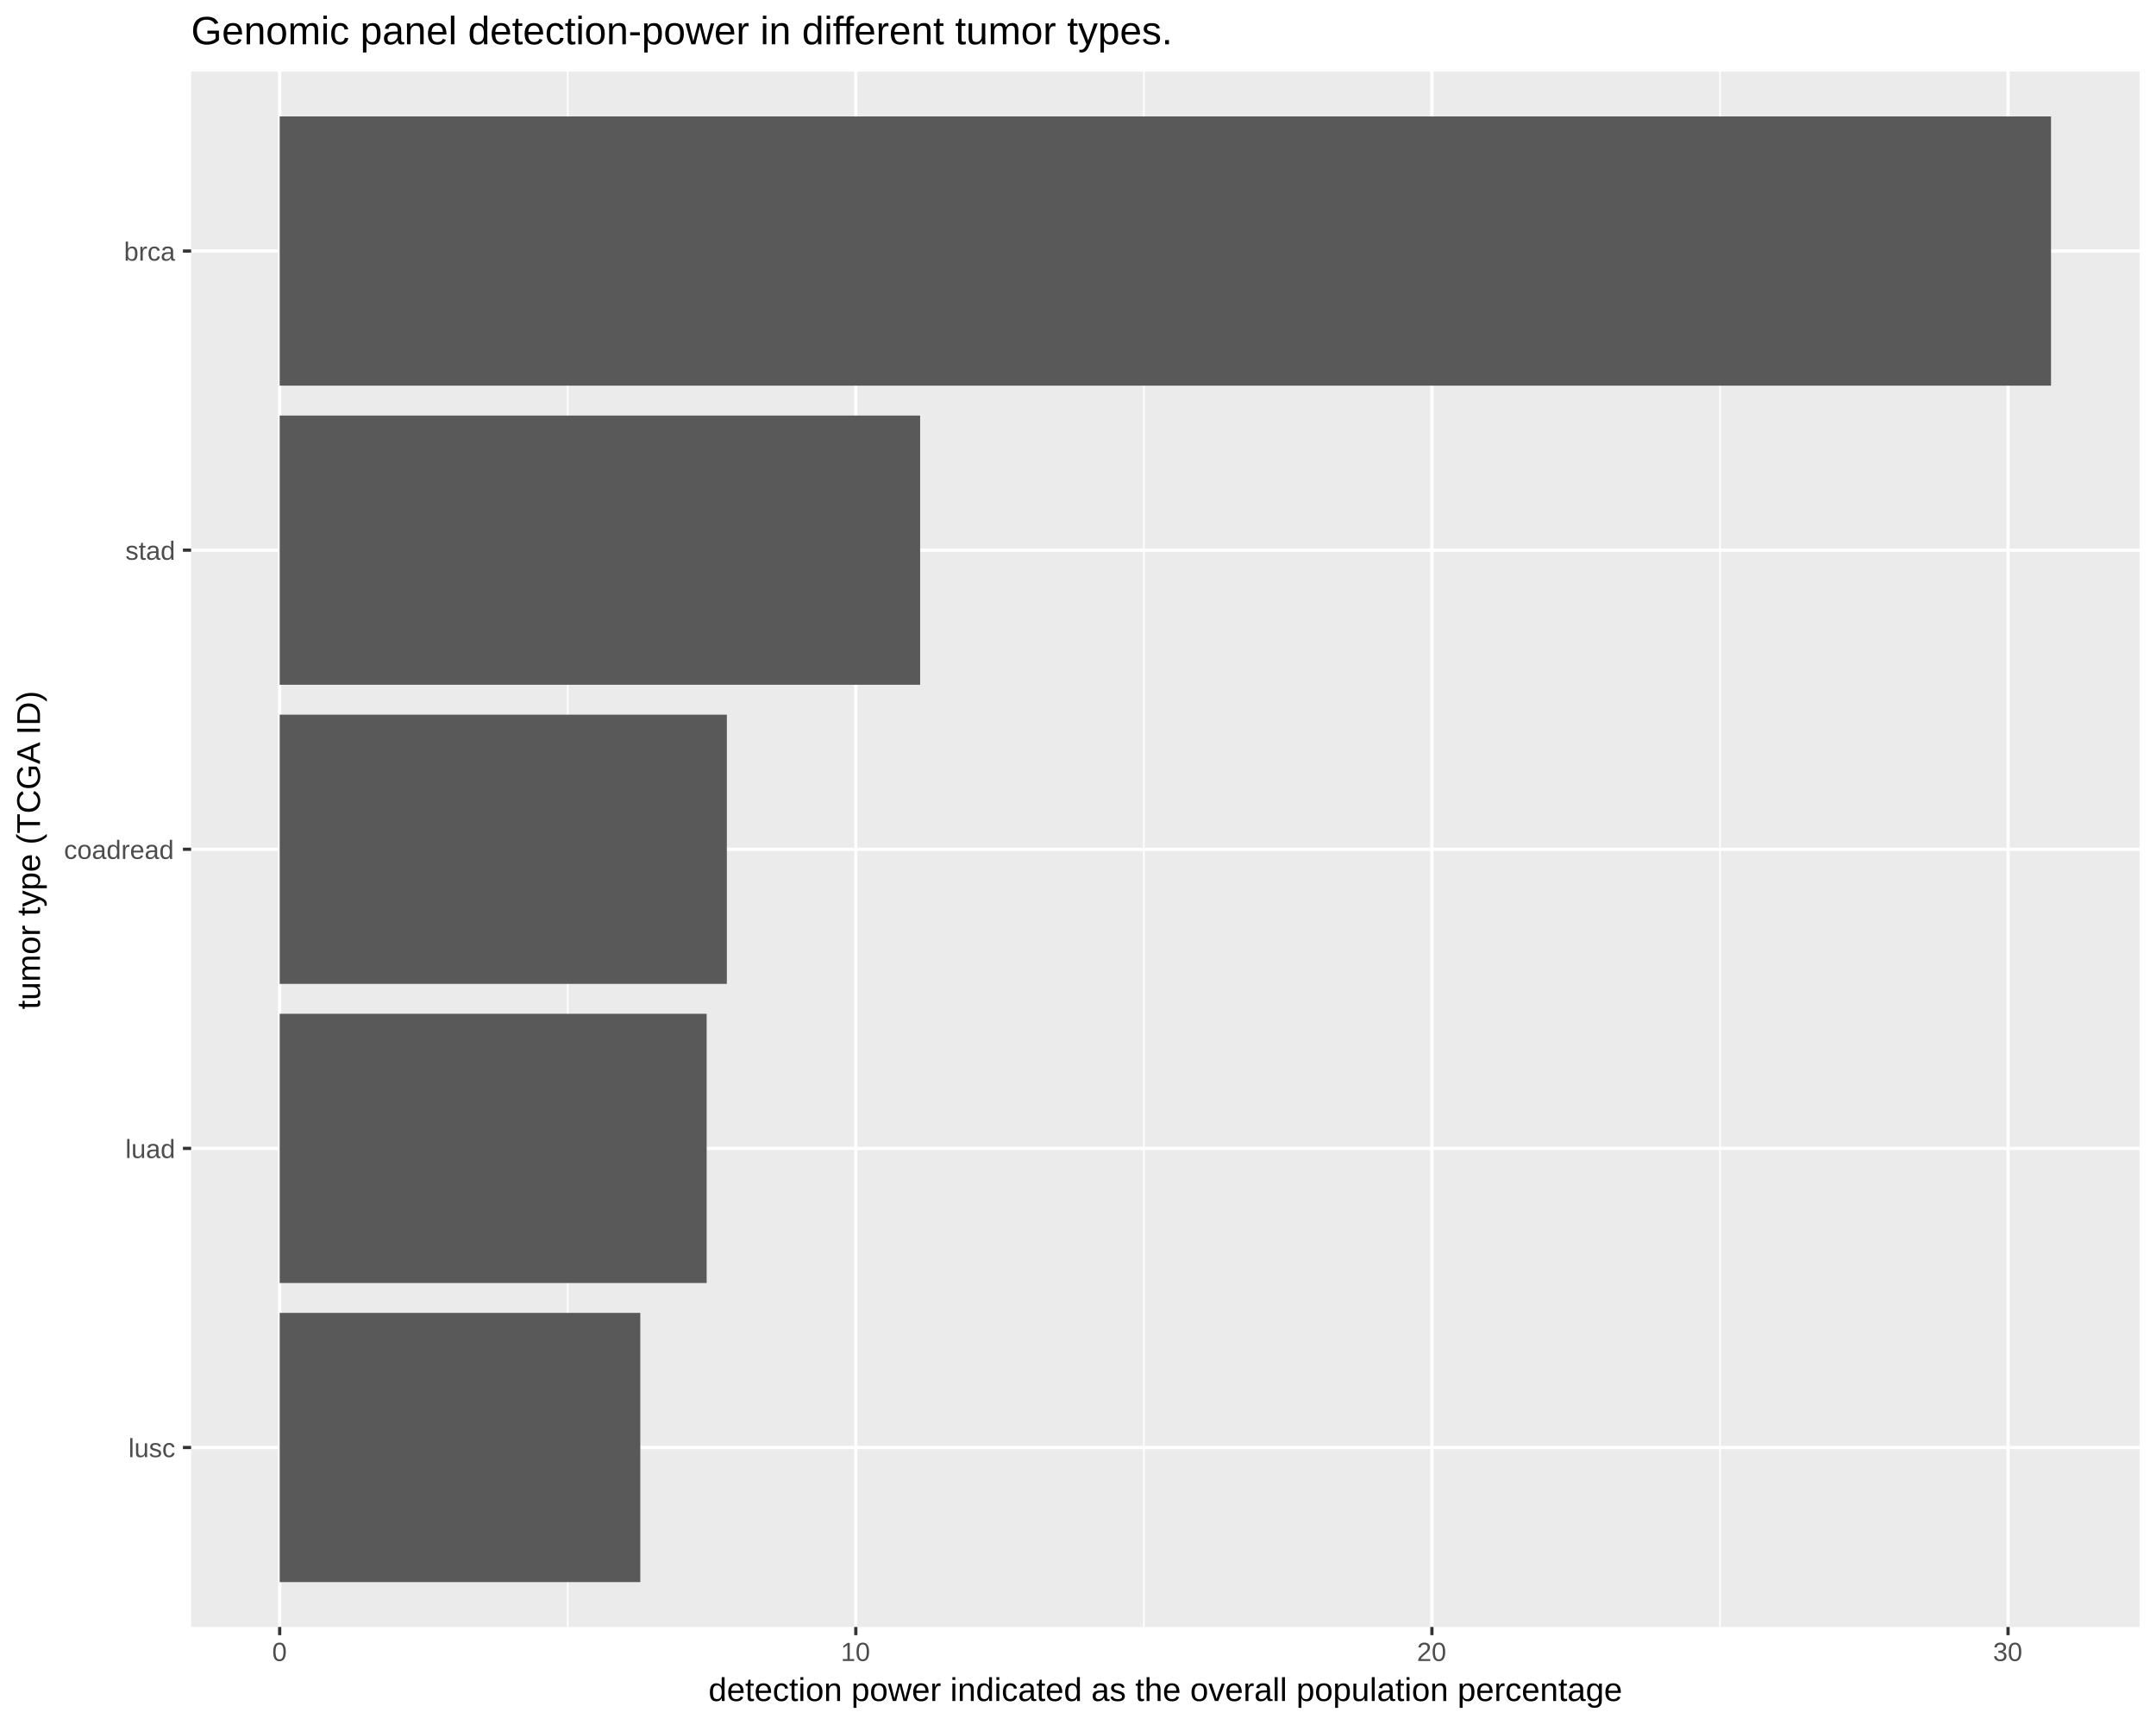
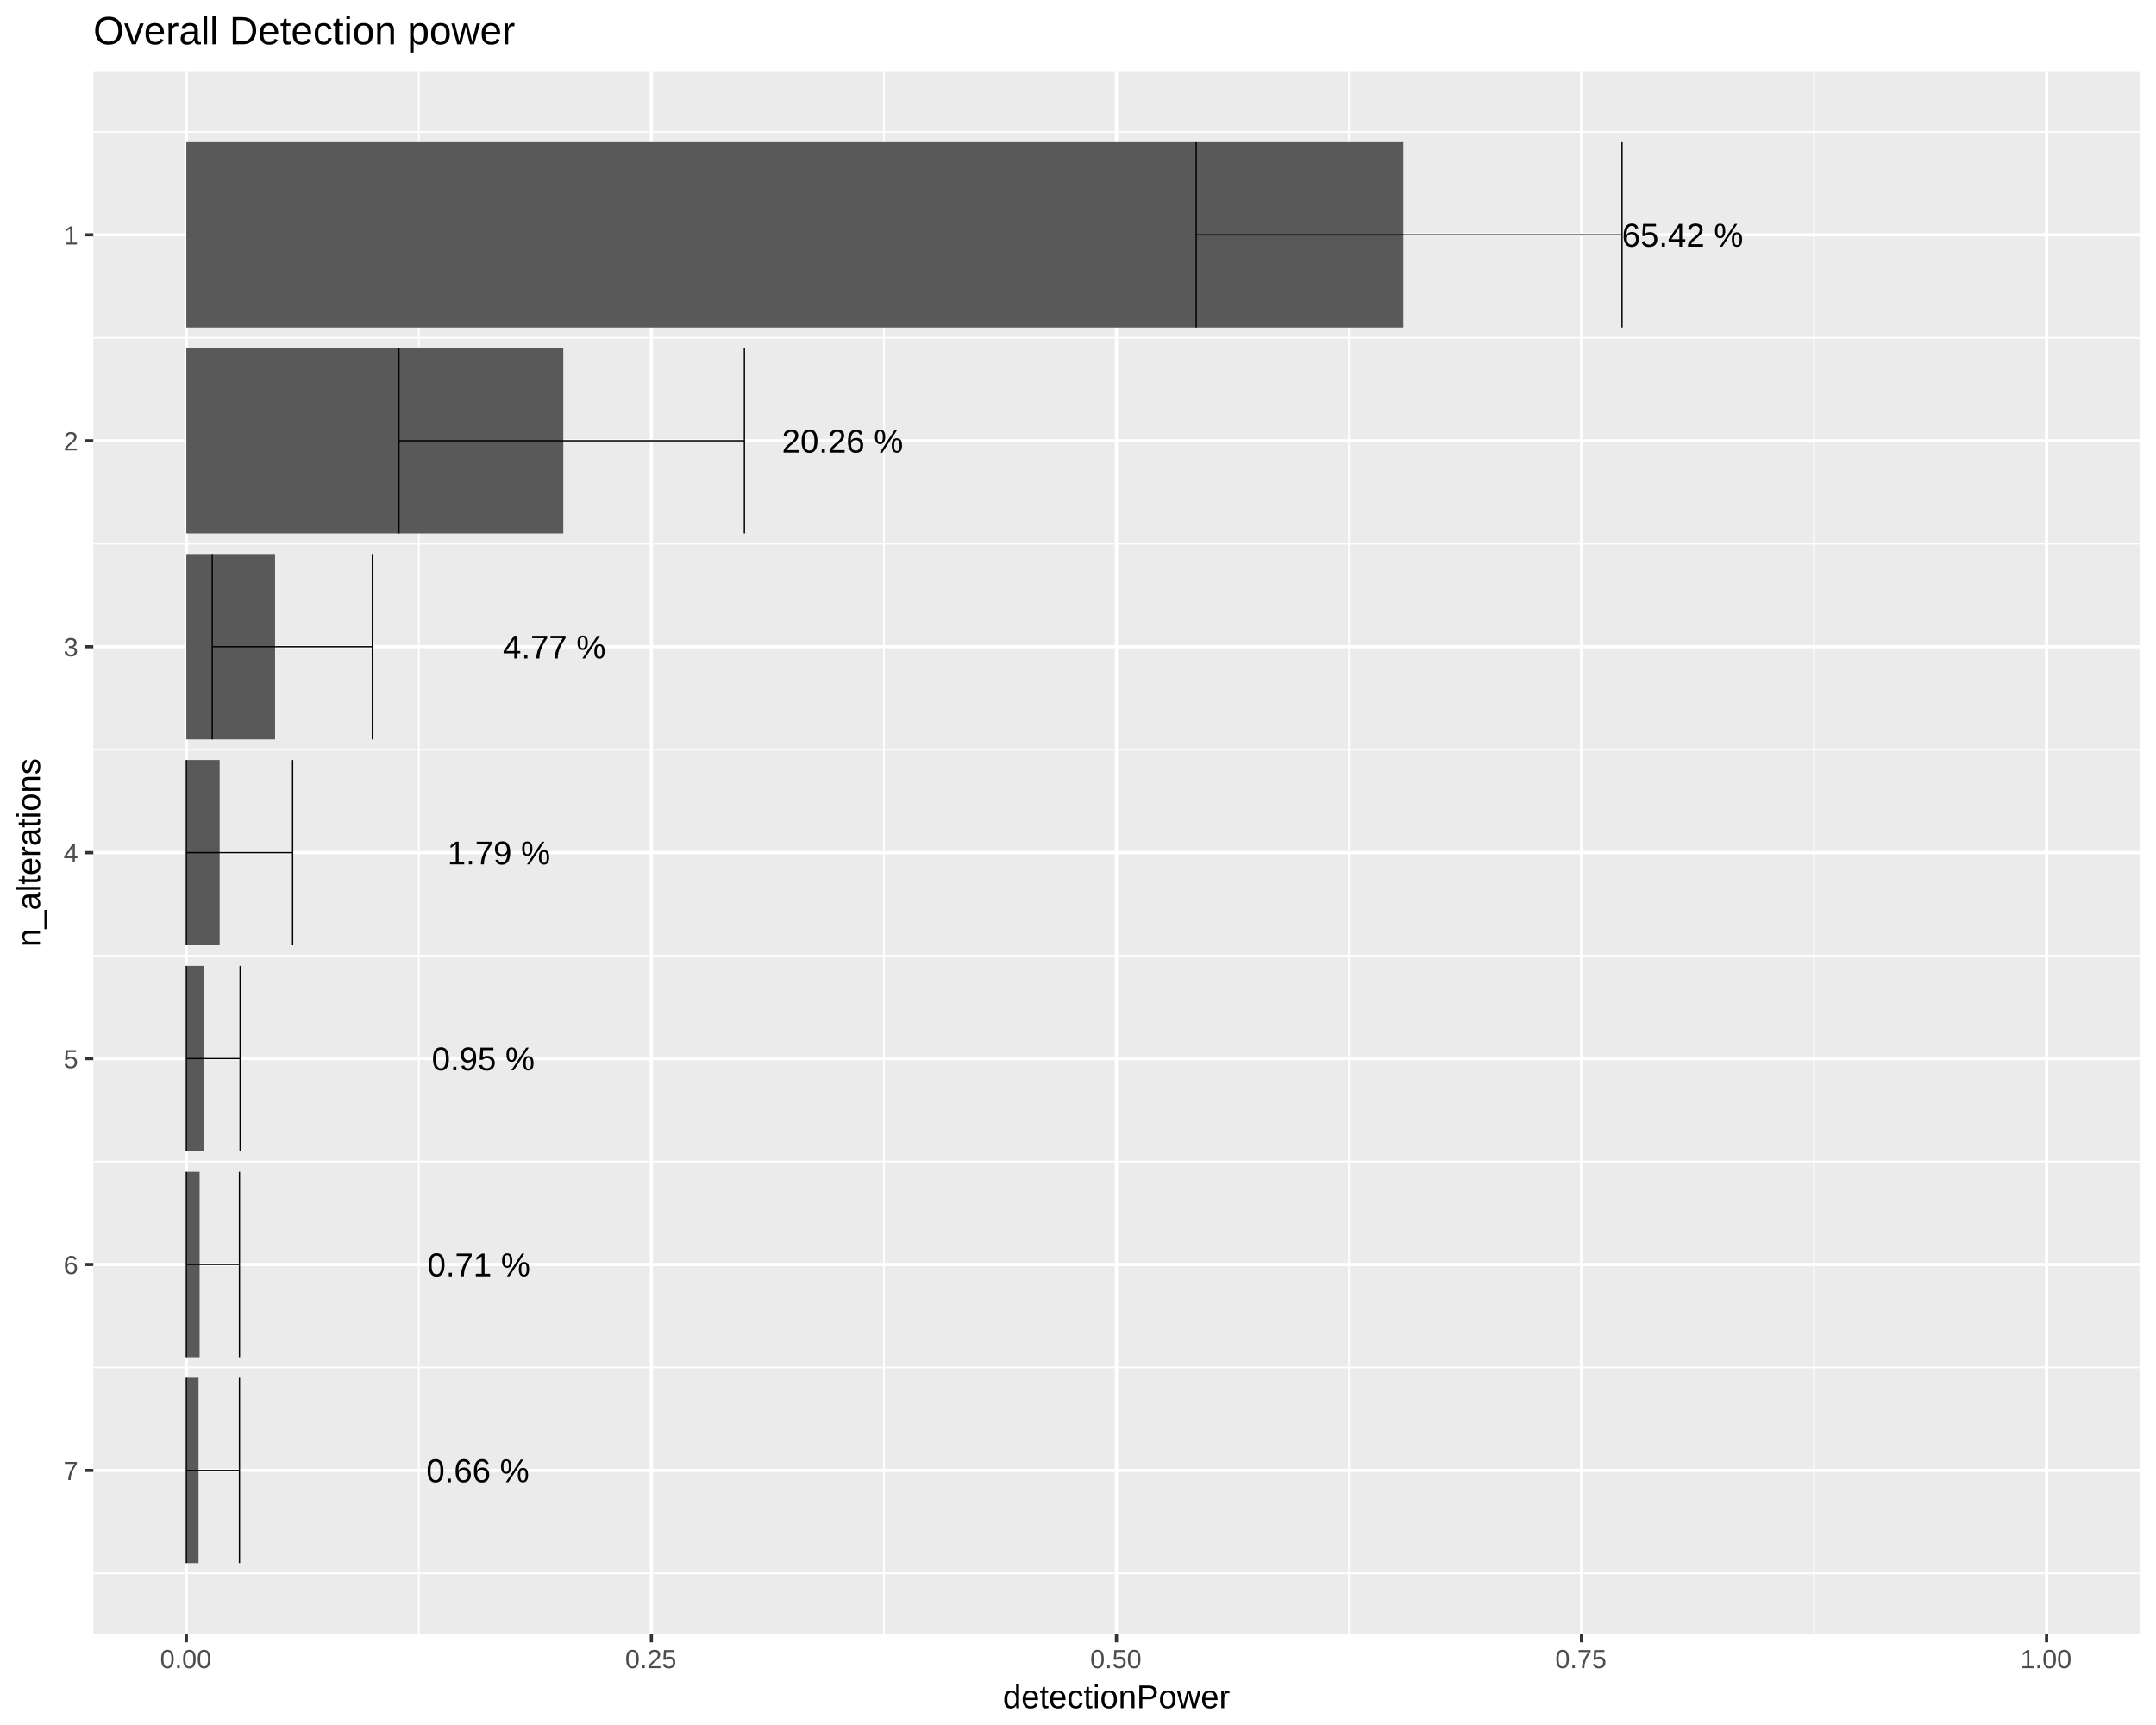
<svg xmlns="http://www.w3.org/2000/svg" viewBox="0 0 720.00 576.00">
  <defs>
    <style type="text/css">
    line, polyline, path, rect, circle {
      fill: none;
      stroke: #000000;
      stroke-linecap: round;
      stroke-linejoin: round;
      stroke-miterlimit: 10.00;
    }
  </style>
  </defs>
  <rect width="100%" height="100%" style="stroke: none; fill: #FFFFFF;" />
  <rect x="0.00" y="0.00" width="720.00" height="576.00" style="stroke-width: 1.07; stroke: #FFFFFF; fill: #FFFFFF;" />
  <defs>
-     <clipPath id="cpNjMuODI2fDcxNC41MjF8NTQzLjI2NnwyMy44OTg1">
-       <rect x="63.83" y="23.90" width="650.69" height="519.37" />
+     <clipPath id="cpMzEuMTYxNHw3MTQuNTIxfDU0NS42NTZ8MjMuNzU3OQ==">
+       <rect x="31.16" y="23.76" width="683.36" height="521.90" />
    </clipPath>
  </defs>
-   <rect x="63.83" y="23.90" width="650.69" height="519.37" style="stroke-width: 1.07; stroke: none; fill: #EBEBEB;" clip-path="url(#cpNjMuODI2fDcxNC41MjF8NTQzLjI2NnwyMy44OTg1)" />
-   <polyline points="189.60,543.27 189.60,23.90 " style="stroke-width: 0.53; stroke: #FFFFFF; stroke-linecap: butt;" clip-path="url(#cpNjMuODI2fDcxNC41MjF8NTQzLjI2NnwyMy44OTg1)" />
-   <polyline points="382.00,543.27 382.00,23.90 " style="stroke-width: 0.53; stroke: #FFFFFF; stroke-linecap: butt;" clip-path="url(#cpNjMuODI2fDcxNC41MjF8NTQzLjI2NnwyMy44OTg1)" />
-   <polyline points="574.39,543.27 574.39,23.90 " style="stroke-width: 0.53; stroke: #FFFFFF; stroke-linecap: butt;" clip-path="url(#cpNjMuODI2fDcxNC41MjF8NTQzLjI2NnwyMy44OTg1)" />
-   <polyline points="63.83,483.34 714.52,483.34 " style="stroke-width: 1.07; stroke: #FFFFFF; stroke-linecap: butt;" clip-path="url(#cpNjMuODI2fDcxNC41MjF8NTQzLjI2NnwyMy44OTg1)" />
-   <polyline points="63.83,383.46 714.52,383.46 " style="stroke-width: 1.07; stroke: #FFFFFF; stroke-linecap: butt;" clip-path="url(#cpNjMuODI2fDcxNC41MjF8NTQzLjI2NnwyMy44OTg1)" />
-   <polyline points="63.83,283.58 714.52,283.58 " style="stroke-width: 1.07; stroke: #FFFFFF; stroke-linecap: butt;" clip-path="url(#cpNjMuODI2fDcxNC41MjF8NTQzLjI2NnwyMy44OTg1)" />
-   <polyline points="63.83,183.70 714.52,183.70 " style="stroke-width: 1.07; stroke: #FFFFFF; stroke-linecap: butt;" clip-path="url(#cpNjMuODI2fDcxNC41MjF8NTQzLjI2NnwyMy44OTg1)" />
-   <polyline points="63.83,83.83 714.52,83.83 " style="stroke-width: 1.07; stroke: #FFFFFF; stroke-linecap: butt;" clip-path="url(#cpNjMuODI2fDcxNC41MjF8NTQzLjI2NnwyMy44OTg1)" />
-   <polyline points="93.40,543.27 93.40,23.90 " style="stroke-width: 1.07; stroke: #FFFFFF; stroke-linecap: butt;" clip-path="url(#cpNjMuODI2fDcxNC41MjF8NTQzLjI2NnwyMy44OTg1)" />
-   <polyline points="285.80,543.27 285.80,23.90 " style="stroke-width: 1.07; stroke: #FFFFFF; stroke-linecap: butt;" clip-path="url(#cpNjMuODI2fDcxNC41MjF8NTQzLjI2NnwyMy44OTg1)" />
-   <polyline points="478.19,543.27 478.19,23.90 " style="stroke-width: 1.07; stroke: #FFFFFF; stroke-linecap: butt;" clip-path="url(#cpNjMuODI2fDcxNC41MjF8NTQzLjI2NnwyMy44OTg1)" />
-   <polyline points="670.59,543.27 670.59,23.90 " style="stroke-width: 1.07; stroke: #FFFFFF; stroke-linecap: butt;" clip-path="url(#cpNjMuODI2fDcxNC41MjF8NTQzLjI2NnwyMy44OTg1)" />
-   <rect x="93.40" y="438.39" width="120.43" height="89.89" style="stroke-width: 1.07; stroke: none; stroke-linecap: butt; fill: #595959;" clip-path="url(#cpNjMuODI2fDcxNC41MjF8NTQzLjI2NnwyMy44OTg1)" />
-   <rect x="93.40" y="338.52" width="142.59" height="89.89" style="stroke-width: 1.07; stroke: none; stroke-linecap: butt; fill: #595959;" clip-path="url(#cpNjMuODI2fDcxNC41MjF8NTQzLjI2NnwyMy44OTg1)" />
-   <rect x="93.40" y="238.64" width="149.33" height="89.89" style="stroke-width: 1.07; stroke: none; stroke-linecap: butt; fill: #595959;" clip-path="url(#cpNjMuODI2fDcxNC41MjF8NTQzLjI2NnwyMy44OTg1)" />
-   <rect x="93.40" y="138.76" width="213.88" height="89.89" style="stroke-width: 1.07; stroke: none; stroke-linecap: butt; fill: #595959;" clip-path="url(#cpNjMuODI2fDcxNC41MjF8NTQzLjI2NnwyMy44OTg1)" />
-   <rect x="93.40" y="38.88" width="591.54" height="89.89" style="stroke-width: 1.07; stroke: none; stroke-linecap: butt; fill: #595959;" clip-path="url(#cpNjMuODI2fDcxNC41MjF8NTQzLjI2NnwyMy44OTg1)" />
+   <rect x="31.16" y="23.76" width="683.36" height="521.90" style="stroke-width: 1.07; stroke: none; fill: #EBEBEB;" clip-path="url(#cpMzEuMTYxNHw3MTQuNTIxfDU0NS42NTZ8MjMuNzU3OQ==)" />
+   <polyline points="31.16,44.04 714.52,44.04 " style="stroke-width: 0.53; stroke: #FFFFFF; stroke-linecap: butt;" clip-path="url(#cpMzEuMTYxNHw3MTQuNTIxfDU0NS42NTZ8MjMuNzU3OQ==)" />
+   <polyline points="31.16,112.80 714.52,112.80 " style="stroke-width: 0.53; stroke: #FFFFFF; stroke-linecap: butt;" clip-path="url(#cpMzEuMTYxNHw3MTQuNTIxfDU0NS42NTZ8MjMuNzU3OQ==)" />
+   <polyline points="31.16,181.57 714.52,181.57 " style="stroke-width: 0.53; stroke: #FFFFFF; stroke-linecap: butt;" clip-path="url(#cpMzEuMTYxNHw3MTQuNTIxfDU0NS42NTZ8MjMuNzU3OQ==)" />
+   <polyline points="31.16,250.33 714.52,250.33 " style="stroke-width: 0.53; stroke: #FFFFFF; stroke-linecap: butt;" clip-path="url(#cpMzEuMTYxNHw3MTQuNTIxfDU0NS42NTZ8MjMuNzU3OQ==)" />
+   <polyline points="31.16,319.09 714.52,319.09 " style="stroke-width: 0.53; stroke: #FFFFFF; stroke-linecap: butt;" clip-path="url(#cpMzEuMTYxNHw3MTQuNTIxfDU0NS42NTZ8MjMuNzU3OQ==)" />
+   <polyline points="31.16,387.85 714.52,387.85 " style="stroke-width: 0.53; stroke: #FFFFFF; stroke-linecap: butt;" clip-path="url(#cpMzEuMTYxNHw3MTQuNTIxfDU0NS42NTZ8MjMuNzU3OQ==)" />
+   <polyline points="31.16,456.61 714.52,456.61 " style="stroke-width: 0.53; stroke: #FFFFFF; stroke-linecap: butt;" clip-path="url(#cpMzEuMTYxNHw3MTQuNTIxfDU0NS42NTZ8MjMuNzU3OQ==)" />
+   <polyline points="31.16,525.37 714.52,525.37 " style="stroke-width: 0.53; stroke: #FFFFFF; stroke-linecap: butt;" clip-path="url(#cpMzEuMTYxNHw3MTQuNTIxfDU0NS42NTZ8MjMuNzU3OQ==)" />
+   <polyline points="139.88,545.66 139.88,23.76 " style="stroke-width: 0.53; stroke: #FFFFFF; stroke-linecap: butt;" clip-path="url(#cpMzEuMTYxNHw3MTQuNTIxfDU0NS42NTZ8MjMuNzU3OQ==)" />
+   <polyline points="295.19,545.66 295.19,23.76 " style="stroke-width: 0.53; stroke: #FFFFFF; stroke-linecap: butt;" clip-path="url(#cpMzEuMTYxNHw3MTQuNTIxfDU0NS42NTZ8MjMuNzU3OQ==)" />
+   <polyline points="450.50,545.66 450.50,23.76 " style="stroke-width: 0.53; stroke: #FFFFFF; stroke-linecap: butt;" clip-path="url(#cpMzEuMTYxNHw3MTQuNTIxfDU0NS42NTZ8MjMuNzU3OQ==)" />
+   <polyline points="605.80,545.66 605.80,23.76 " style="stroke-width: 0.53; stroke: #FFFFFF; stroke-linecap: butt;" clip-path="url(#cpMzEuMTYxNHw3MTQuNTIxfDU0NS42NTZ8MjMuNzU3OQ==)" />
+   <polyline points="31.16,78.42 714.52,78.42 " style="stroke-width: 1.07; stroke: #FFFFFF; stroke-linecap: butt;" clip-path="url(#cpMzEuMTYxNHw3MTQuNTIxfDU0NS42NTZ8MjMuNzU3OQ==)" />
+   <polyline points="31.16,147.18 714.52,147.18 " style="stroke-width: 1.07; stroke: #FFFFFF; stroke-linecap: butt;" clip-path="url(#cpMzEuMTYxNHw3MTQuNTIxfDU0NS42NTZ8MjMuNzU3OQ==)" />
+   <polyline points="31.16,215.95 714.52,215.95 " style="stroke-width: 1.07; stroke: #FFFFFF; stroke-linecap: butt;" clip-path="url(#cpMzEuMTYxNHw3MTQuNTIxfDU0NS42NTZ8MjMuNzU3OQ==)" />
+   <polyline points="31.16,284.71 714.52,284.71 " style="stroke-width: 1.07; stroke: #FFFFFF; stroke-linecap: butt;" clip-path="url(#cpMzEuMTYxNHw3MTQuNTIxfDU0NS42NTZ8MjMuNzU3OQ==)" />
+   <polyline points="31.16,353.47 714.52,353.47 " style="stroke-width: 1.07; stroke: #FFFFFF; stroke-linecap: butt;" clip-path="url(#cpMzEuMTYxNHw3MTQuNTIxfDU0NS42NTZ8MjMuNzU3OQ==)" />
+   <polyline points="31.16,422.23 714.52,422.23 " style="stroke-width: 1.07; stroke: #FFFFFF; stroke-linecap: butt;" clip-path="url(#cpMzEuMTYxNHw3MTQuNTIxfDU0NS42NTZ8MjMuNzU3OQ==)" />
+   <polyline points="31.16,490.99 714.52,490.99 " style="stroke-width: 1.07; stroke: #FFFFFF; stroke-linecap: butt;" clip-path="url(#cpMzEuMTYxNHw3MTQuNTIxfDU0NS42NTZ8MjMuNzU3OQ==)" />
+   <polyline points="62.22,545.66 62.22,23.76 " style="stroke-width: 1.07; stroke: #FFFFFF; stroke-linecap: butt;" clip-path="url(#cpMzEuMTYxNHw3MTQuNTIxfDU0NS42NTZ8MjMuNzU3OQ==)" />
+   <polyline points="217.53,545.66 217.53,23.76 " style="stroke-width: 1.07; stroke: #FFFFFF; stroke-linecap: butt;" clip-path="url(#cpMzEuMTYxNHw3MTQuNTIxfDU0NS42NTZ8MjMuNzU3OQ==)" />
+   <polyline points="372.84,545.66 372.84,23.76 " style="stroke-width: 1.07; stroke: #FFFFFF; stroke-linecap: butt;" clip-path="url(#cpMzEuMTYxNHw3MTQuNTIxfDU0NS42NTZ8MjMuNzU3OQ==)" />
+   <polyline points="528.15,545.66 528.15,23.76 " style="stroke-width: 1.07; stroke: #FFFFFF; stroke-linecap: butt;" clip-path="url(#cpMzEuMTYxNHw3MTQuNTIxfDU0NS42NTZ8MjMuNzU3OQ==)" />
+   <polyline points="683.46,545.66 683.46,23.76 " style="stroke-width: 1.07; stroke: #FFFFFF; stroke-linecap: butt;" clip-path="url(#cpMzEuMTYxNHw3MTQuNTIxfDU0NS42NTZ8MjMuNzU3OQ==)" />
+   <rect x="62.22" y="460.05" width="4.08" height="61.89" style="stroke-width: 1.07; stroke: none; stroke-linecap: butt; fill: #595959;" clip-path="url(#cpMzEuMTYxNHw3MTQuNTIxfDU0NS42NTZ8MjMuNzU3OQ==)" />
+   <rect x="62.22" y="391.29" width="4.44" height="61.89" style="stroke-width: 1.07; stroke: none; stroke-linecap: butt; fill: #595959;" clip-path="url(#cpMzEuMTYxNHw3MTQuNTIxfDU0NS42NTZ8MjMuNzU3OQ==)" />
+   <rect x="62.22" y="322.53" width="5.90" height="61.89" style="stroke-width: 1.07; stroke: none; stroke-linecap: butt; fill: #595959;" clip-path="url(#cpMzEuMTYxNHw3MTQuNTIxfDU0NS42NTZ8MjMuNzU3OQ==)" />
+   <rect x="62.22" y="253.76" width="11.14" height="61.89" style="stroke-width: 1.07; stroke: none; stroke-linecap: butt; fill: #595959;" clip-path="url(#cpMzEuMTYxNHw3MTQuNTIxfDU0NS42NTZ8MjMuNzU3OQ==)" />
+   <rect x="62.22" y="185.00" width="29.64" height="61.89" style="stroke-width: 1.07; stroke: none; stroke-linecap: butt; fill: #595959;" clip-path="url(#cpMzEuMTYxNHw3MTQuNTIxfDU0NS42NTZ8MjMuNzU3OQ==)" />
+   <rect x="62.22" y="116.24" width="125.89" height="61.89" style="stroke-width: 1.07; stroke: none; stroke-linecap: butt; fill: #595959;" clip-path="url(#cpMzEuMTYxNHw3MTQuNTIxfDU0NS42NTZ8MjMuNzU3OQ==)" />
+   <rect x="62.22" y="47.48" width="406.42" height="61.89" style="stroke-width: 1.07; stroke: none; stroke-linecap: butt; fill: #595959;" clip-path="url(#cpMzEuMTYxNHw3MTQuNTIxfDU0NS42NTZ8MjMuNzU3OQ==)" />
+   <polyline points="79.97,521.93 79.97,460.05 " style="stroke-width: 0.43; stroke-linecap: butt;" clip-path="url(#cpMzEuMTYxNHw3MTQuNTIxfDU0NS42NTZ8MjMuNzU3OQ==)" />
+   <polyline points="79.97,490.99 62.22,490.99 " style="stroke-width: 0.43; stroke-linecap: butt;" clip-path="url(#cpMzEuMTYxNHw3MTQuNTIxfDU0NS42NTZ8MjMuNzU3OQ==)" />
+   <polyline points="62.22,521.93 62.22,460.05 " style="stroke-width: 0.43; stroke-linecap: butt;" clip-path="url(#cpMzEuMTYxNHw3MTQuNTIxfDU0NS42NTZ8MjMuNzU3OQ==)" />
+   <polyline points="79.97,453.17 79.97,391.29 " style="stroke-width: 0.43; stroke-linecap: butt;" clip-path="url(#cpMzEuMTYxNHw3MTQuNTIxfDU0NS42NTZ8MjMuNzU3OQ==)" />
+   <polyline points="79.97,422.23 62.22,422.23 " style="stroke-width: 0.43; stroke-linecap: butt;" clip-path="url(#cpMzEuMTYxNHw3MTQuNTIxfDU0NS42NTZ8MjMuNzU3OQ==)" />
+   <polyline points="62.22,453.17 62.22,391.29 " style="stroke-width: 0.43; stroke-linecap: butt;" clip-path="url(#cpMzEuMTYxNHw3MTQuNTIxfDU0NS42NTZ8MjMuNzU3OQ==)" />
+   <polyline points="80.19,384.41 80.19,322.53 " style="stroke-width: 0.43; stroke-linecap: butt;" clip-path="url(#cpMzEuMTYxNHw3MTQuNTIxfDU0NS42NTZ8MjMuNzU3OQ==)" />
+   <polyline points="80.19,353.47 62.22,353.47 " style="stroke-width: 0.43; stroke-linecap: butt;" clip-path="url(#cpMzEuMTYxNHw3MTQuNTIxfDU0NS42NTZ8MjMuNzU3OQ==)" />
+   <polyline points="62.22,384.41 62.22,322.53 " style="stroke-width: 0.43; stroke-linecap: butt;" clip-path="url(#cpMzEuMTYxNHw3MTQuNTIxfDU0NS42NTZ8MjMuNzU3OQ==)" />
+   <polyline points="97.72,315.65 97.72,253.76 " style="stroke-width: 0.43; stroke-linecap: butt;" clip-path="url(#cpMzEuMTYxNHw3MTQuNTIxfDU0NS42NTZ8MjMuNzU3OQ==)" />
+   <polyline points="97.72,284.71 62.22,284.71 " style="stroke-width: 0.43; stroke-linecap: butt;" clip-path="url(#cpMzEuMTYxNHw3MTQuNTIxfDU0NS42NTZ8MjMuNzU3OQ==)" />
+   <polyline points="62.22,315.65 62.22,253.76 " style="stroke-width: 0.43; stroke-linecap: butt;" clip-path="url(#cpMzEuMTYxNHw3MTQuNTIxfDU0NS42NTZ8MjMuNzU3OQ==)" />
+   <polyline points="124.35,246.89 124.35,185.00 " style="stroke-width: 0.43; stroke-linecap: butt;" clip-path="url(#cpMzEuMTYxNHw3MTQuNTIxfDU0NS42NTZ8MjMuNzU3OQ==)" />
+   <polyline points="124.35,215.95 70.88,215.95 " style="stroke-width: 0.43; stroke-linecap: butt;" clip-path="url(#cpMzEuMTYxNHw3MTQuNTIxfDU0NS42NTZ8MjMuNzU3OQ==)" />
+   <polyline points="70.88,246.89 70.88,185.00 " style="stroke-width: 0.43; stroke-linecap: butt;" clip-path="url(#cpMzEuMTYxNHw3MTQuNTIxfDU0NS42NTZ8MjMuNzU3OQ==)" />
+   <polyline points="248.59,178.13 248.59,116.24 " style="stroke-width: 0.43; stroke-linecap: butt;" clip-path="url(#cpMzEuMTYxNHw3MTQuNTIxfDU0NS42NTZ8MjMuNzU3OQ==)" />
+   <polyline points="248.59,147.18 133.22,147.18 " style="stroke-width: 0.43; stroke-linecap: butt;" clip-path="url(#cpMzEuMTYxNHw3MTQuNTIxfDU0NS42NTZ8MjMuNzU3OQ==)" />
+   <polyline points="133.22,178.13 133.22,116.24 " style="stroke-width: 0.43; stroke-linecap: butt;" clip-path="url(#cpMzEuMTYxNHw3MTQuNTIxfDU0NS42NTZ8MjMuNzU3OQ==)" />
+   <polyline points="541.68,109.37 541.68,47.48 " style="stroke-width: 0.43; stroke-linecap: butt;" clip-path="url(#cpMzEuMTYxNHw3MTQuNTIxfDU0NS42NTZ8MjMuNzU3OQ==)" />
+   <polyline points="541.68,78.42 399.47,78.42 " style="stroke-width: 0.43; stroke-linecap: butt;" clip-path="url(#cpMzEuMTYxNHw3MTQuNTIxfDU0NS42NTZ8MjMuNzU3OQ==)" />
+   <polyline points="399.47,109.37 399.47,47.48 " style="stroke-width: 0.43; stroke-linecap: butt;" clip-path="url(#cpMzEuMTYxNHw3MTQuNTIxfDU0NS42NTZ8MjMuNzU3OQ==)" />
+   <g clip-path="url(#cpMzEuMTYxNHw3MTQuNTIxfDU0NS42NTZ8MjMuNzU3OQ==)">
+     <text x="541.65" y="82.36" style="font-size: 11.04px; font-family: Arial;" textLength="40.36px" lengthAdjust="spacingAndGlyphs">65.42 %</text>
+   </g>
+   <g clip-path="url(#cpMzEuMTYxNHw3MTQuNTIxfDU0NS42NTZ8MjMuNzU3OQ==)">
+     <text x="261.12" y="151.12" style="font-size: 11.04px; font-family: Arial;" textLength="40.36px" lengthAdjust="spacingAndGlyphs">20.26 %</text>
+   </g>
+   <g clip-path="url(#cpMzEuMTYxNHw3MTQuNTIxfDU0NS42NTZ8MjMuNzU3OQ==)">
+     <text x="167.93" y="219.88" style="font-size: 11.04px; font-family: Arial;" textLength="34.25px" lengthAdjust="spacingAndGlyphs">4.77 %</text>
+   </g>
+   <g clip-path="url(#cpMzEuMTYxNHw3MTQuNTIxfDU0NS42NTZ8MjMuNzU3OQ==)">
+     <text x="149.42" y="288.64" style="font-size: 11.04px; font-family: Arial;" textLength="34.25px" lengthAdjust="spacingAndGlyphs">1.79 %</text>
+   </g>
+   <g clip-path="url(#cpMzEuMTYxNHw3MTQuNTIxfDU0NS42NTZ8MjMuNzU3OQ==)">
+     <text x="144.19" y="357.41" style="font-size: 11.04px; font-family: Arial;" textLength="34.25px" lengthAdjust="spacingAndGlyphs">0.95 %</text>
+   </g>
+   <g clip-path="url(#cpMzEuMTYxNHw3MTQuNTIxfDU0NS42NTZ8MjMuNzU3OQ==)">
+     <text x="142.72" y="426.17" style="font-size: 11.04px; font-family: Arial;" textLength="34.25px" lengthAdjust="spacingAndGlyphs">0.71 %</text>
+   </g>
+   <g clip-path="url(#cpMzEuMTYxNHw3MTQuNTIxfDU0NS42NTZ8MjMuNzU3OQ==)">
+     <text x="142.37" y="494.93" style="font-size: 11.04px; font-family: Arial;" textLength="34.25px" lengthAdjust="spacingAndGlyphs">0.66 %</text>
+   </g>
  <defs>
    <clipPath id="cpMHw3MjB8NTc2fDA=">
      <rect x="0.00" y="0.00" width="720.00" height="576.00" />
    </clipPath>
  </defs>
  <g clip-path="url(#cpMHw3MjB8NTc2fDA=)">
-     <text x="42.89" y="486.56" style="font-size: 8.80px; fill: #4D4D4D; font-family: Arial;" textLength="16.00px" lengthAdjust="spacingAndGlyphs">lusc</text>
+     <text x="21.22" y="81.64" style="font-size: 8.80px; fill: #4D4D4D; font-family: Arial;" textLength="5.01px" lengthAdjust="spacingAndGlyphs">1</text>
  </g>
  <g clip-path="url(#cpMHw3MjB8NTc2fDA=)">
-     <text x="41.88" y="386.68" style="font-size: 8.80px; fill: #4D4D4D; font-family: Arial;" textLength="17.02px" lengthAdjust="spacingAndGlyphs">luad</text>
+     <text x="21.22" y="150.40" style="font-size: 8.80px; fill: #4D4D4D; font-family: Arial;" textLength="5.01px" lengthAdjust="spacingAndGlyphs">2</text>
  </g>
  <g clip-path="url(#cpMHw3MjB8NTc2fDA=)">
-     <text x="21.37" y="286.80" style="font-size: 8.80px; fill: #4D4D4D; font-family: Arial;" textLength="37.53px" lengthAdjust="spacingAndGlyphs">coadread</text>
+     <text x="21.22" y="219.16" style="font-size: 8.80px; fill: #4D4D4D; font-family: Arial;" textLength="5.01px" lengthAdjust="spacingAndGlyphs">3</text>
  </g>
  <g clip-path="url(#cpMHw3MjB8NTc2fDA=)">
-     <text x="41.88" y="186.92" style="font-size: 8.80px; fill: #4D4D4D; font-family: Arial;" textLength="17.01px" lengthAdjust="spacingAndGlyphs">stad</text>
+     <text x="21.22" y="287.93" style="font-size: 8.80px; fill: #4D4D4D; font-family: Arial;" textLength="5.01px" lengthAdjust="spacingAndGlyphs">4</text>
  </g>
  <g clip-path="url(#cpMHw3MjB8NTc2fDA=)">
-     <text x="41.39" y="87.04" style="font-size: 8.80px; fill: #4D4D4D; font-family: Arial;" textLength="17.51px" lengthAdjust="spacingAndGlyphs">brca</text>
-   </g>
-   <polyline points="61.09,483.34 63.83,483.34 " style="stroke-width: 1.07; stroke: #333333; stroke-linecap: butt;" clip-path="url(#cpMHw3MjB8NTc2fDA=)" />
-   <polyline points="61.09,383.46 63.83,383.46 " style="stroke-width: 1.07; stroke: #333333; stroke-linecap: butt;" clip-path="url(#cpMHw3MjB8NTc2fDA=)" />
-   <polyline points="61.09,283.58 63.83,283.58 " style="stroke-width: 1.07; stroke: #333333; stroke-linecap: butt;" clip-path="url(#cpMHw3MjB8NTc2fDA=)" />
-   <polyline points="61.09,183.70 63.83,183.70 " style="stroke-width: 1.07; stroke: #333333; stroke-linecap: butt;" clip-path="url(#cpMHw3MjB8NTc2fDA=)" />
-   <polyline points="61.09,83.83 63.83,83.83 " style="stroke-width: 1.07; stroke: #333333; stroke-linecap: butt;" clip-path="url(#cpMHw3MjB8NTc2fDA=)" />
-   <polyline points="93.40,546.01 93.40,543.27 " style="stroke-width: 1.07; stroke: #333333; stroke-linecap: butt;" clip-path="url(#cpMHw3MjB8NTc2fDA=)" />
-   <polyline points="285.80,546.01 285.80,543.27 " style="stroke-width: 1.07; stroke: #333333; stroke-linecap: butt;" clip-path="url(#cpMHw3MjB8NTc2fDA=)" />
-   <polyline points="478.19,546.01 478.19,543.27 " style="stroke-width: 1.07; stroke: #333333; stroke-linecap: butt;" clip-path="url(#cpMHw3MjB8NTc2fDA=)" />
-   <polyline points="670.59,546.01 670.59,543.27 " style="stroke-width: 1.07; stroke: #333333; stroke-linecap: butt;" clip-path="url(#cpMHw3MjB8NTc2fDA=)" />
-   <g clip-path="url(#cpMHw3MjB8NTc2fDA=)">
-     <text x="90.90" y="554.63" style="font-size: 8.80px; fill: #4D4D4D; font-family: Arial;" textLength="5.01px" lengthAdjust="spacingAndGlyphs">0</text>
+     <text x="21.22" y="356.69" style="font-size: 8.80px; fill: #4D4D4D; font-family: Arial;" textLength="5.01px" lengthAdjust="spacingAndGlyphs">5</text>
  </g>
  <g clip-path="url(#cpMHw3MjB8NTc2fDA=)">
-     <text x="280.79" y="554.63" style="font-size: 8.80px; fill: #4D4D4D; font-family: Arial;" textLength="10.01px" lengthAdjust="spacingAndGlyphs">10</text>
+     <text x="21.22" y="425.45" style="font-size: 8.80px; fill: #4D4D4D; font-family: Arial;" textLength="5.01px" lengthAdjust="spacingAndGlyphs">6</text>
  </g>
  <g clip-path="url(#cpMHw3MjB8NTc2fDA=)">
-     <text x="473.19" y="554.63" style="font-size: 8.80px; fill: #4D4D4D; font-family: Arial;" textLength="10.01px" lengthAdjust="spacingAndGlyphs">20</text>
+     <text x="21.22" y="494.21" style="font-size: 8.80px; fill: #4D4D4D; font-family: Arial;" textLength="5.01px" lengthAdjust="spacingAndGlyphs">7</text>
+   </g>
+   <polyline points="28.42,78.42 31.16,78.42 " style="stroke-width: 1.07; stroke: #333333; stroke-linecap: butt;" clip-path="url(#cpMHw3MjB8NTc2fDA=)" />
+   <polyline points="28.42,147.18 31.16,147.18 " style="stroke-width: 1.07; stroke: #333333; stroke-linecap: butt;" clip-path="url(#cpMHw3MjB8NTc2fDA=)" />
+   <polyline points="28.42,215.95 31.16,215.95 " style="stroke-width: 1.07; stroke: #333333; stroke-linecap: butt;" clip-path="url(#cpMHw3MjB8NTc2fDA=)" />
+   <polyline points="28.42,284.71 31.16,284.71 " style="stroke-width: 1.07; stroke: #333333; stroke-linecap: butt;" clip-path="url(#cpMHw3MjB8NTc2fDA=)" />
+   <polyline points="28.42,353.47 31.16,353.47 " style="stroke-width: 1.07; stroke: #333333; stroke-linecap: butt;" clip-path="url(#cpMHw3MjB8NTc2fDA=)" />
+   <polyline points="28.42,422.23 31.16,422.23 " style="stroke-width: 1.07; stroke: #333333; stroke-linecap: butt;" clip-path="url(#cpMHw3MjB8NTc2fDA=)" />
+   <polyline points="28.42,490.99 31.16,490.99 " style="stroke-width: 1.07; stroke: #333333; stroke-linecap: butt;" clip-path="url(#cpMHw3MjB8NTc2fDA=)" />
+   <polyline points="62.22,548.40 62.22,545.66 " style="stroke-width: 1.07; stroke: #333333; stroke-linecap: butt;" clip-path="url(#cpMHw3MjB8NTc2fDA=)" />
+   <polyline points="217.53,548.40 217.53,545.66 " style="stroke-width: 1.07; stroke: #333333; stroke-linecap: butt;" clip-path="url(#cpMHw3MjB8NTc2fDA=)" />
+   <polyline points="372.84,548.40 372.84,545.66 " style="stroke-width: 1.07; stroke: #333333; stroke-linecap: butt;" clip-path="url(#cpMHw3MjB8NTc2fDA=)" />
+   <polyline points="528.15,548.40 528.15,545.66 " style="stroke-width: 1.07; stroke: #333333; stroke-linecap: butt;" clip-path="url(#cpMHw3MjB8NTc2fDA=)" />
+   <polyline points="683.46,548.40 683.46,545.66 " style="stroke-width: 1.07; stroke: #333333; stroke-linecap: butt;" clip-path="url(#cpMHw3MjB8NTc2fDA=)" />
+   <g clip-path="url(#cpMHw3MjB8NTc2fDA=)">
+     <text x="53.46" y="557.03" style="font-size: 8.80px; fill: #4D4D4D; font-family: Arial;" textLength="17.52px" lengthAdjust="spacingAndGlyphs">0.00</text>
  </g>
  <g clip-path="url(#cpMHw3MjB8NTc2fDA=)">
-     <text x="665.58" y="554.63" style="font-size: 8.80px; fill: #4D4D4D; font-family: Arial;" textLength="10.01px" lengthAdjust="spacingAndGlyphs">30</text>
+     <text x="208.77" y="557.03" style="font-size: 8.80px; fill: #4D4D4D; font-family: Arial;" textLength="17.52px" lengthAdjust="spacingAndGlyphs">0.25</text>
  </g>
  <g clip-path="url(#cpMHw3MjB8NTc2fDA=)">
-     <text x="236.60" y="567.99" style="font-size: 11.00px; font-family: Arial;" textLength="305.15px" lengthAdjust="spacingAndGlyphs">detection power indicated as the overall population percentage</text>
+     <text x="364.08" y="557.03" style="font-size: 8.80px; fill: #4D4D4D; font-family: Arial;" textLength="17.52px" lengthAdjust="spacingAndGlyphs">0.50</text>
  </g>
  <g clip-path="url(#cpMHw3MjB8NTc2fDA=)">
-     <text transform="translate(13.35,337.06) rotate(-90)" style="font-size: 11.00px; font-family: Arial;" textLength="106.96px" lengthAdjust="spacingAndGlyphs">tumor type (TCGA ID)</text>
+     <text x="519.39" y="557.03" style="font-size: 8.80px; fill: #4D4D4D; font-family: Arial;" textLength="17.52px" lengthAdjust="spacingAndGlyphs">0.75</text>
  </g>
  <g clip-path="url(#cpMHw3MjB8NTc2fDA=)">
-     <text x="63.83" y="14.79" style="font-size: 13.20px; font-family: Arial;" textLength="323.00px" lengthAdjust="spacingAndGlyphs">Genomic panel detection-power in different tumor types.</text>
+     <text x="674.70" y="557.03" style="font-size: 8.80px; fill: #4D4D4D; font-family: Arial;" textLength="17.52px" lengthAdjust="spacingAndGlyphs">1.00</text>
+   </g>
+   <g clip-path="url(#cpMHw3MjB8NTc2fDA=)">
+     <text x="334.93" y="570.38" style="font-size: 11.00px; font-family: Arial;" textLength="75.82px" lengthAdjust="spacingAndGlyphs">detectionPower</text>
+   </g>
+   <g clip-path="url(#cpMHw3MjB8NTc2fDA=)">
+     <text transform="translate(13.35,316.20) rotate(-90)" style="font-size: 11.00px; font-family: Arial;" textLength="62.99px" lengthAdjust="spacingAndGlyphs">n_alterations</text>
+   </g>
+   <g clip-path="url(#cpMHw3MjB8NTc2fDA=)">
+     <text x="31.16" y="14.79" style="font-size: 13.20px; font-family: Arial;" textLength="138.73px" lengthAdjust="spacingAndGlyphs">Overall Detection power</text>
  </g>
</svg>
